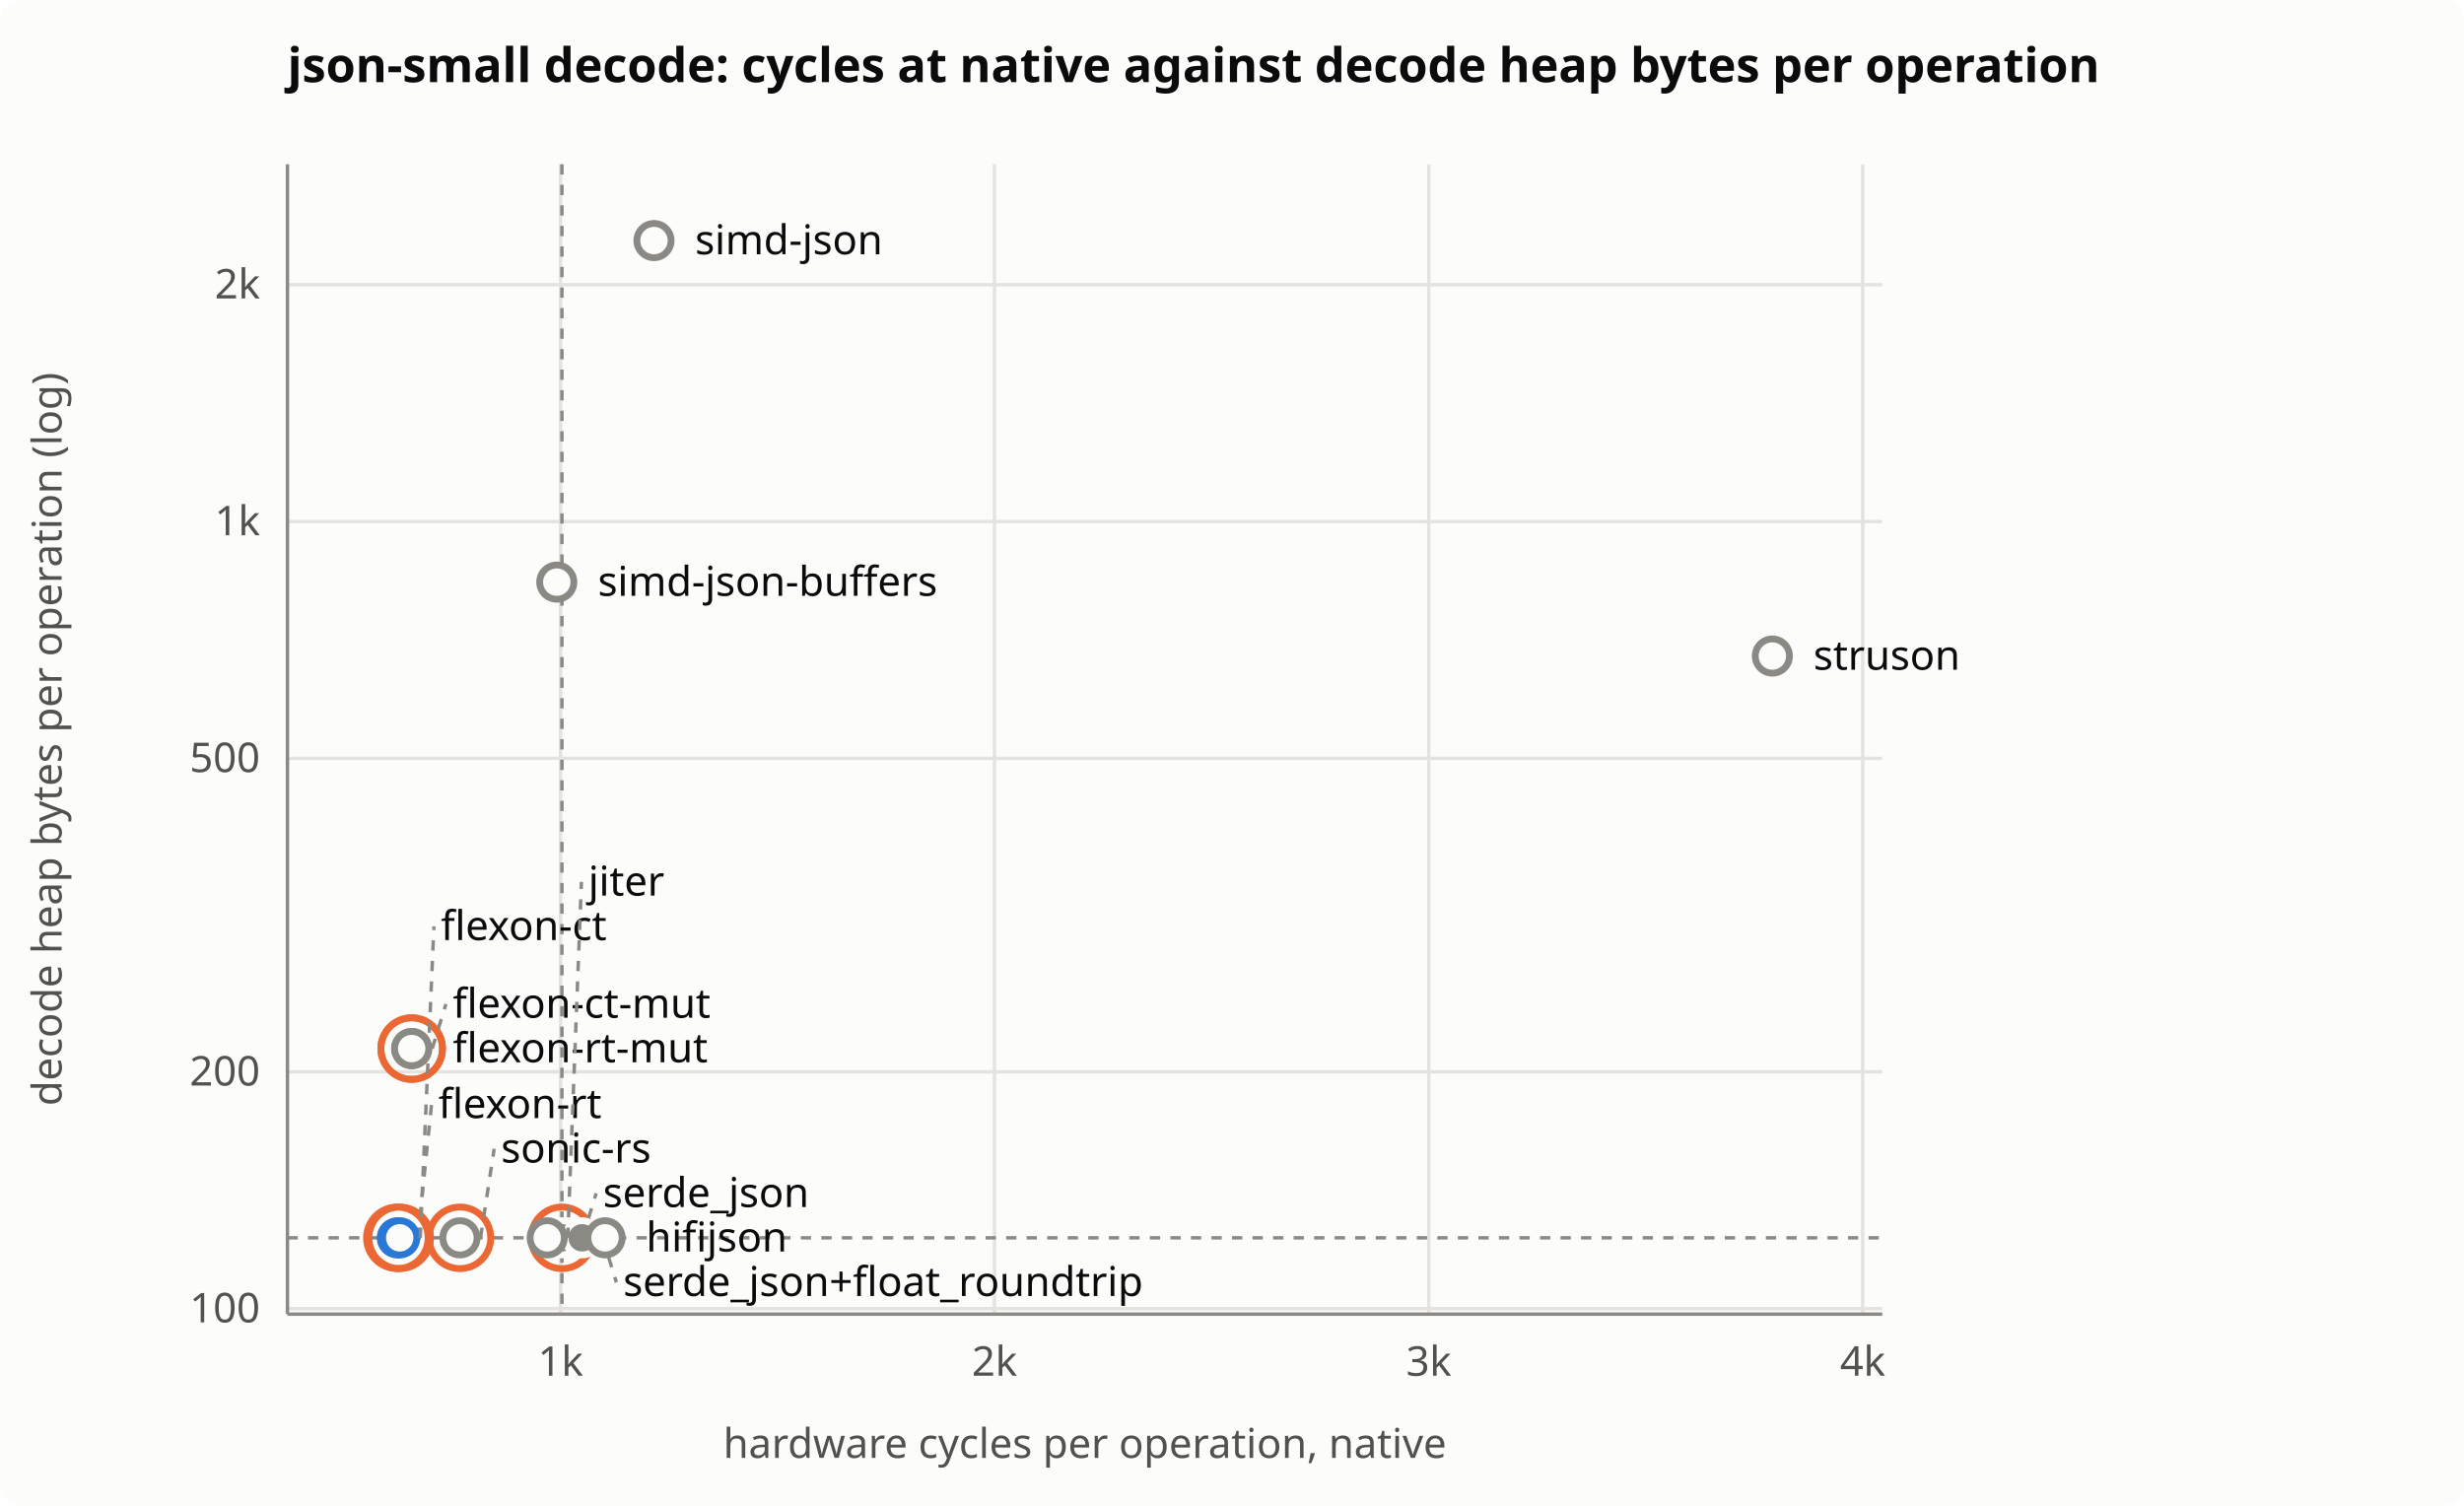
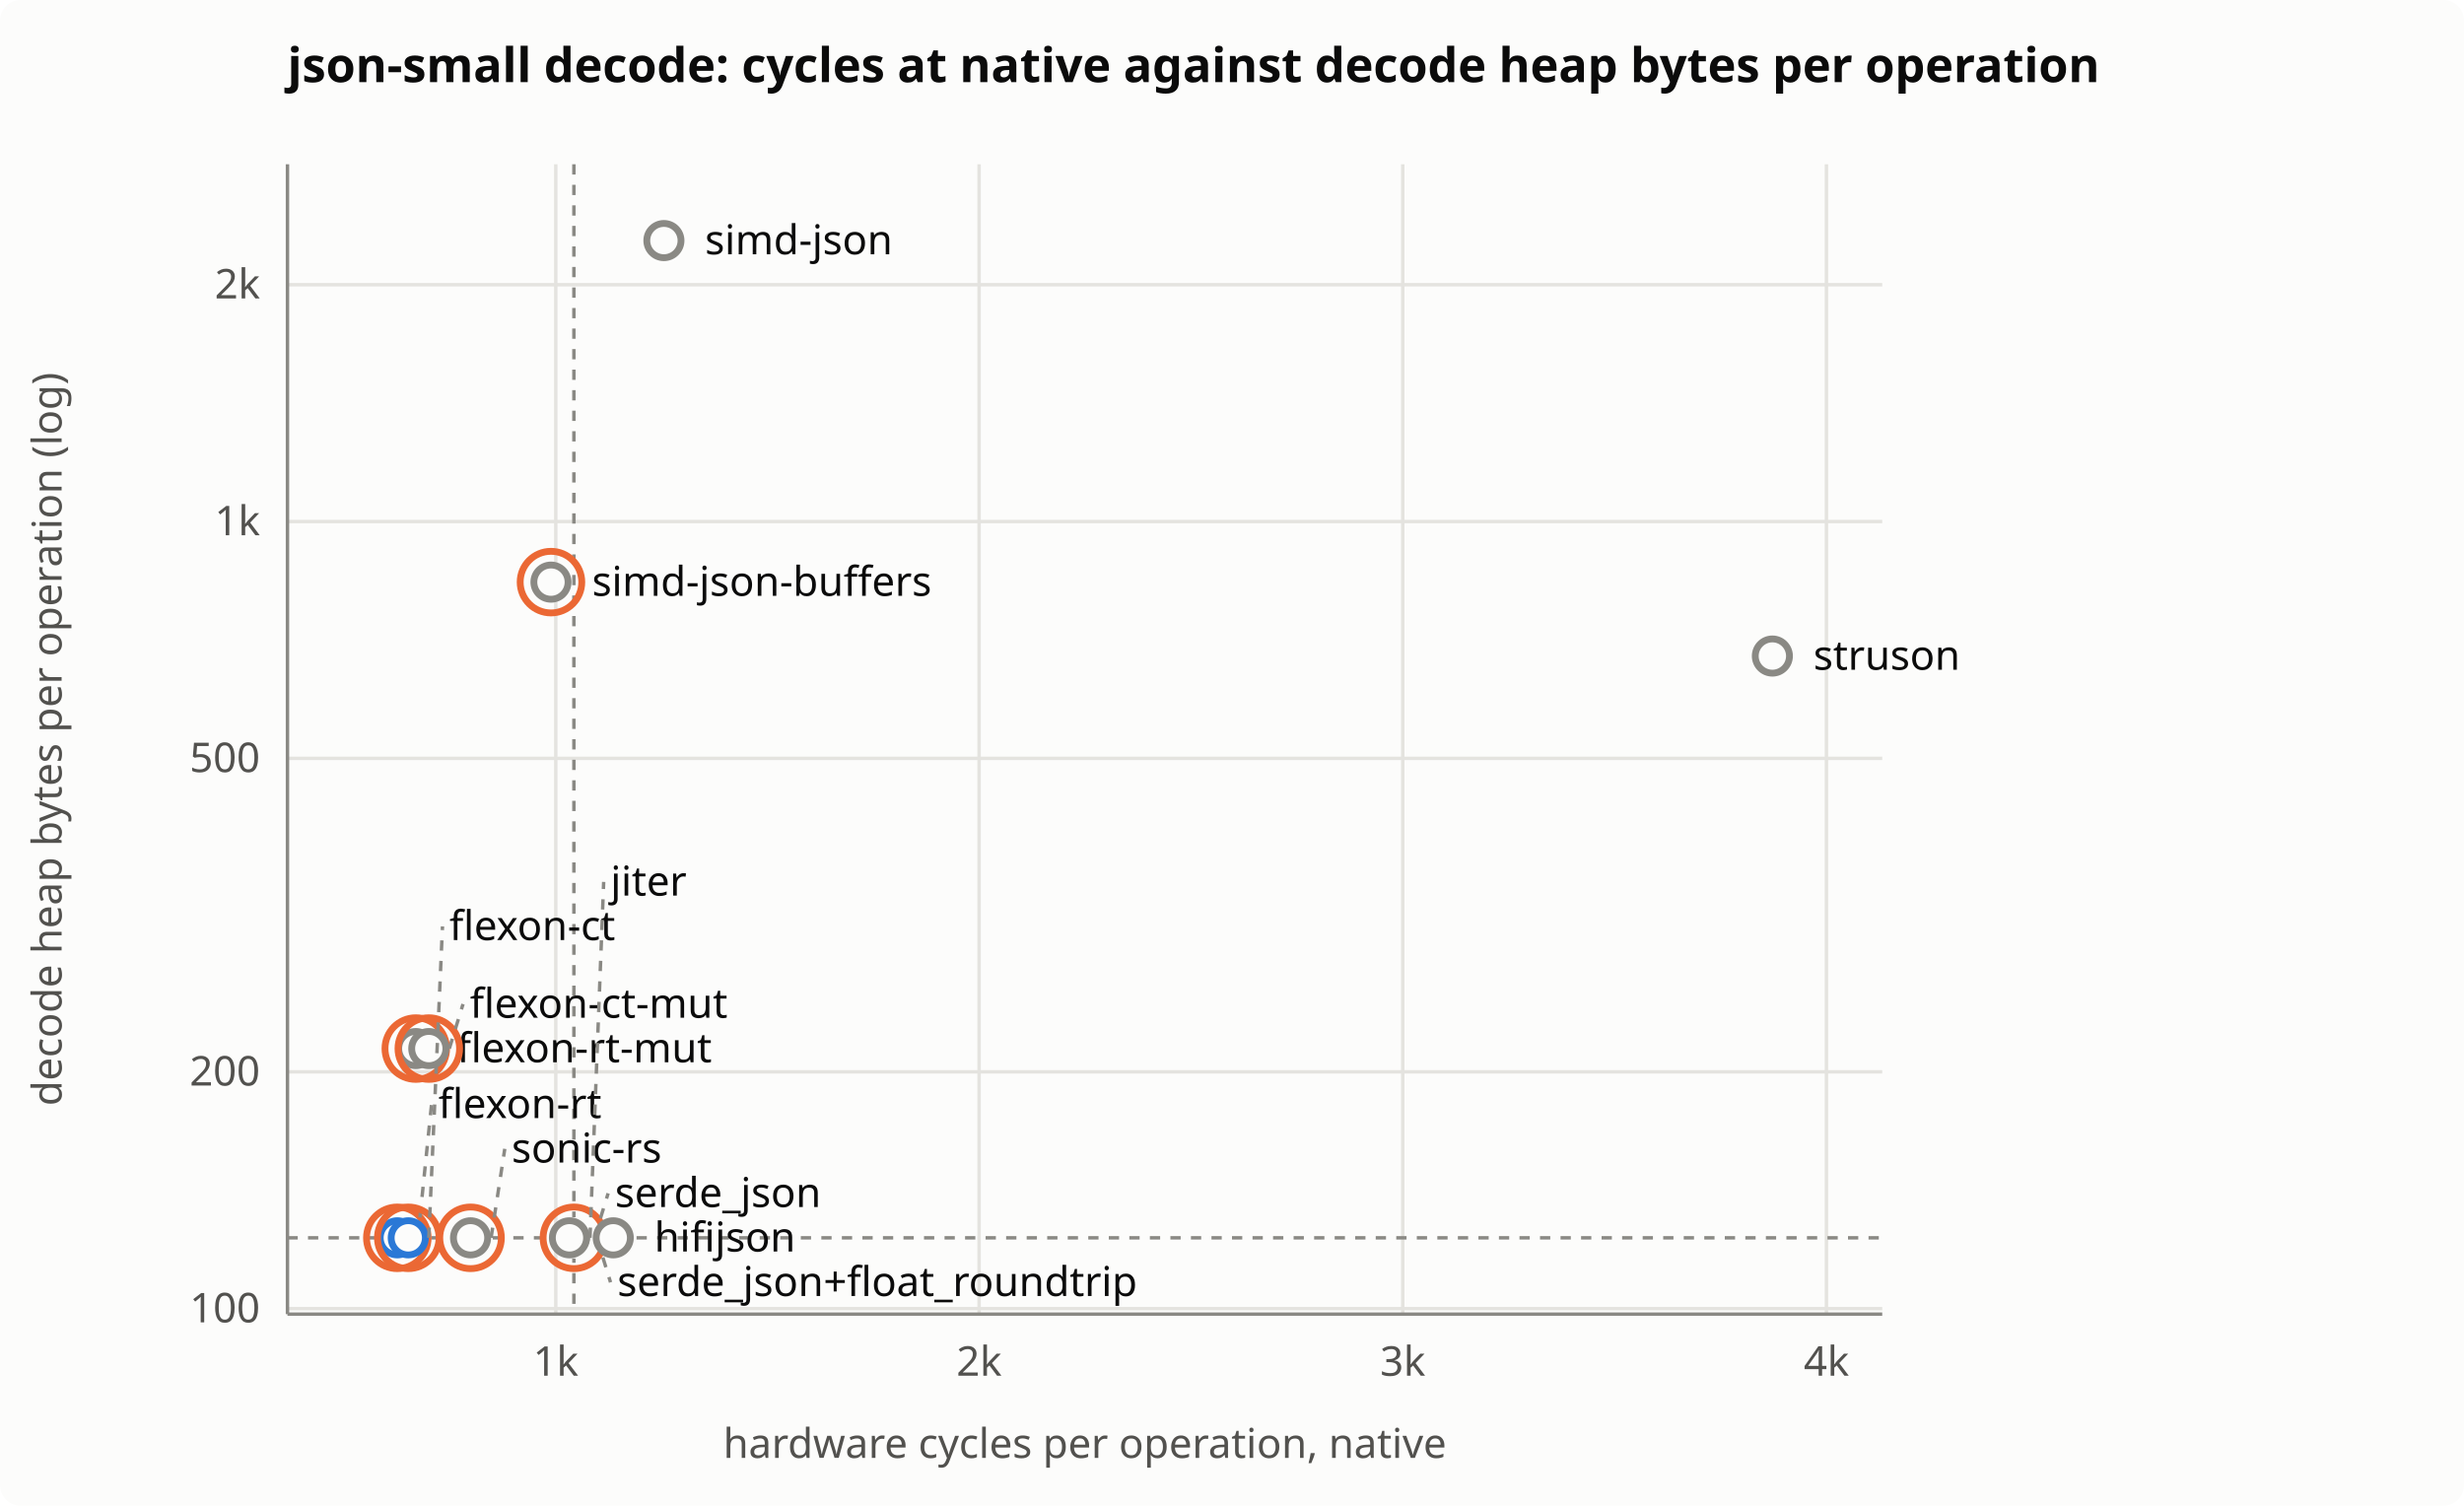
<svg xmlns="http://www.w3.org/2000/svg" viewBox="0 0 720 440" width="720" height="440" role="img" aria-label="json-small decode: cycles at native against decode heap bytes per operation">
  <style>
.bg{fill:#fcfcfb}.ink{fill:#0b0b0b}.ink2{fill:#52514e}.grid{stroke:#e4e3df;stroke-width:1}
.axis{stroke:#8a8984;stroke-width:1}.ref{stroke:#8a8984;stroke-width:1;stroke-dasharray:3 3}
.front{stroke:#2a78d6;stroke-width:2;fill:none}
.on{fill:#2a78d6;stroke:#fcfcfb;stroke-width:2}.off{fill:#8a8984;stroke:#fcfcfb;stroke-width:2}
.on.hollow{fill:#fcfcfb;stroke:#2a78d6}.off.hollow{fill:#fcfcfb;stroke:#8a8984}
.ring{fill:none;stroke:#eb6834;stroke-width:2}
text{font-family:system-ui,'Segoe UI',sans-serif;font-size:12px}
.title{font-size:14px;font-weight:600}
@media (prefers-color-scheme:dark){
.bg{fill:#1a1a19}.ink{fill:#f0efec}.ink2{fill:#c3c2b7}.grid{stroke:#2e2e2c}.axis,.ref{stroke:#7a7974}
.front{stroke:#3987e5}.on{fill:#3987e5;stroke:#1a1a19}.off{fill:#7a7974;stroke:#1a1a19}
.on.hollow{fill:#1a1a19;stroke:#3987e5}.off.hollow{fill:#1a1a19;stroke:#7a7974}.ring{stroke:#d95926}}
</style>
  <rect class="bg" width="720" height="440" rx="6" />
  <text class="ink title" x="84" y="24">json-small decode: cycles at native against decode heap bytes per operation</text>
-   <line class="grid" x1="163.8" y1="48" x2="163.8" y2="384.0" />
-   <text class="ink2" x="163.8" y="402.0" text-anchor="middle">1k</text>
-   <line class="grid" x1="290.6" y1="48" x2="290.6" y2="384.0" />
-   <text class="ink2" x="290.6" y="402.0" text-anchor="middle">2k</text>
-   <line class="grid" x1="417.5" y1="48" x2="417.5" y2="384.0" />
-   <text class="ink2" x="417.5" y="402.0" text-anchor="middle">3k</text>
-   <line class="grid" x1="544.3" y1="48" x2="544.3" y2="384.0" />
-   <text class="ink2" x="544.3" y="402.0" text-anchor="middle">4k</text>
+   <line class="grid" x1="162.4" y1="48" x2="162.4" y2="384.0" />
+   <text class="ink2" x="162.4" y="402.0" text-anchor="middle">1k</text>
+   <line class="grid" x1="286.1" y1="48" x2="286.1" y2="384.0" />
+   <text class="ink2" x="286.1" y="402.0" text-anchor="middle">2k</text>
+   <line class="grid" x1="409.9" y1="48" x2="409.9" y2="384.0" />
+   <text class="ink2" x="409.9" y="402.0" text-anchor="middle">3k</text>
+   <line class="grid" x1="533.7" y1="48" x2="533.7" y2="384.0" />
+   <text class="ink2" x="533.7" y="402.0" text-anchor="middle">4k</text>
  <line class="grid" x1="84" y1="382.4" x2="550.0" y2="382.4" />
  <text class="ink2" x="76.0" y="386.4" text-anchor="end">100</text>
  <line class="grid" x1="84" y1="313.2" x2="550.0" y2="313.2" />
  <text class="ink2" x="76.0" y="317.2" text-anchor="end">200</text>
  <line class="grid" x1="84" y1="221.6" x2="550.0" y2="221.6" />
  <text class="ink2" x="76.0" y="225.6" text-anchor="end">500</text>
  <line class="grid" x1="84" y1="152.4" x2="550.0" y2="152.4" />
  <text class="ink2" x="76.0" y="156.4" text-anchor="end">1k</text>
  <line class="grid" x1="84" y1="83.2" x2="550.0" y2="83.2" />
  <text class="ink2" x="76.0" y="87.2" text-anchor="end">2k</text>
  <line class="axis" x1="84" y1="384.0" x2="550.0" y2="384.0" />
  <line class="axis" x1="84" y1="48" x2="84" y2="384.0" />
  <text class="ink2" x="317.0" y="426.0" text-anchor="middle">hardware cycles per operation, native</text>
  <text class="ink2" transform="translate(18 216.0) rotate(-90)" text-anchor="middle">decode heap bytes per operation (log)</text>
-   <line class="ref" x1="164.2" y1="48" x2="164.2" y2="384.0" />
+   <line class="ref" x1="167.7" y1="48" x2="167.7" y2="384.0" />
  <line class="ref" x1="84" y1="361.7" x2="550.0" y2="361.7" />
-   <path class="front" d="M116.1,361.7 H116.8 V361.7" />
-   <circle class="off hollow" cx="191.1" cy="70.3" r="5" />
-   <text class="ink" x="203.1" y="74.3">simd-json</text>
-   <circle class="off hollow" cx="162.7" cy="170.1" r="5" />
-   <text class="ink" x="174.7" y="174.1">simd-json-buffers</text>
+   <path class="front" d="M116.1,361.7 H119.3 V361.7" />
+   <circle class="off hollow" cx="194.0" cy="70.3" r="5" />
+   <text class="ink" x="206.0" y="74.3">simd-json</text>
+   <circle class="off hollow" cx="161.0" cy="170.1" r="5" />
+   <circle class="ring" cx="161.0" cy="170.1" r="9" />
+   <text class="ink" x="173.0" y="174.1">simd-json-buffers</text>
  <circle class="off hollow" cx="517.9" cy="191.7" r="5" />
  <text class="ink" x="529.9" y="195.7">struson</text>
-   <circle class="off hollow" cx="120.3" cy="306.4" r="5" />
-   <circle class="ring" cx="120.3" cy="306.4" r="9" />
-   <text class="ink" x="132.3" y="310.4">flexon-rt-mut</text>
-   <circle class="off hollow" cx="120.3" cy="306.4" r="5" />
-   <circle class="ring" cx="120.3" cy="306.4" r="9" />
-   <line class="ref" x1="126.3" y1="306.4" x2="130.3" y2="293.4" />
-   <text class="ink" x="132.3" y="297.4">flexon-ct-mut</text>
-   <circle class="off" cx="164.2" cy="361.7" r="5" />
-   <circle class="ring" cx="164.2" cy="361.7" r="9" />
-   <line class="ref" x1="170.2" y1="361.7" x2="174.2" y2="348.7" />
-   <text class="ink" x="176.2" y="352.7">serde_json</text>
-   <circle class="off" cx="170.1" cy="361.7" r="5" />
-   <line class="ref" x1="176.1" y1="361.7" x2="180.1" y2="374.7" />
-   <text class="ink" x="182.1" y="378.7">serde_json+float_roundtrip</text>
-   <circle class="off hollow" cx="134.4" cy="361.7" r="5" />
-   <circle class="ring" cx="134.4" cy="361.7" r="9" />
-   <line class="ref" x1="140.4" y1="361.7" x2="144.4" y2="335.7" />
-   <text class="ink" x="146.4" y="339.7">sonic-rs</text>
+   <circle class="off hollow" cx="121.5" cy="306.4" r="5" />
+   <circle class="ring" cx="121.5" cy="306.4" r="9" />
+   <text class="ink" x="133.5" y="310.4">flexon-rt-mut</text>
+   <circle class="off hollow" cx="125.3" cy="306.4" r="5" />
+   <circle class="ring" cx="125.3" cy="306.4" r="9" />
+   <line class="ref" x1="131.3" y1="306.4" x2="135.3" y2="293.4" />
+   <text class="ink" x="137.3" y="297.4">flexon-ct-mut</text>
+   <circle class="off" cx="167.7" cy="361.7" r="5" />
+   <circle class="ring" cx="167.7" cy="361.7" r="9" />
+   <line class="ref" x1="173.7" y1="361.7" x2="177.7" y2="348.7" />
+   <text class="ink" x="179.7" y="352.7">serde_json</text>
+   <circle class="off" cx="168.4" cy="361.7" r="5" />
+   <line class="ref" x1="174.4" y1="361.7" x2="178.4" y2="374.7" />
+   <text class="ink" x="180.4" y="378.7">serde_json+float_roundtrip</text>
+   <circle class="off hollow" cx="137.5" cy="361.7" r="5" />
+   <circle class="ring" cx="137.5" cy="361.7" r="9" />
+   <line class="ref" x1="143.5" y1="361.7" x2="147.5" y2="335.7" />
+   <text class="ink" x="149.5" y="339.7">sonic-rs</text>
  <circle class="on hollow" cx="116.1" cy="361.7" r="5" />
  <circle class="ring" cx="116.1" cy="361.7" r="9" />
  <line class="ref" x1="122.1" y1="361.7" x2="126.1" y2="322.7" />
  <text class="ink" x="128.1" y="326.7">flexon-rt</text>
-   <circle class="on hollow" cx="116.8" cy="361.7" r="5" />
-   <circle class="ring" cx="116.8" cy="361.7" r="9" />
-   <line class="ref" x1="122.8" y1="361.7" x2="126.8" y2="270.7" />
-   <text class="ink" x="128.8" y="274.7">flexon-ct</text>
-   <circle class="off hollow" cx="159.9" cy="361.7" r="5" />
-   <line class="ref" x1="165.9" y1="361.7" x2="169.9" y2="257.7" />
-   <text class="ink" x="171.9" y="261.7">jiter</text>
-   <circle class="off hollow" cx="176.8" cy="361.7" r="5" />
-   <text class="ink" x="188.8" y="365.7">hifijson</text>
+   <circle class="on hollow" cx="119.3" cy="361.7" r="5" />
+   <circle class="ring" cx="119.3" cy="361.7" r="9" />
+   <line class="ref" x1="125.3" y1="361.7" x2="129.3" y2="270.7" />
+   <text class="ink" x="131.3" y="274.7">flexon-ct</text>
+   <circle class="off hollow" cx="166.4" cy="361.7" r="5" />
+   <line class="ref" x1="172.4" y1="361.7" x2="176.4" y2="257.7" />
+   <text class="ink" x="178.4" y="261.7">jiter</text>
+   <circle class="off hollow" cx="179.2" cy="361.7" r="5" />
+   <text class="ink" x="191.2" y="365.7">hifijson</text>
</svg>
